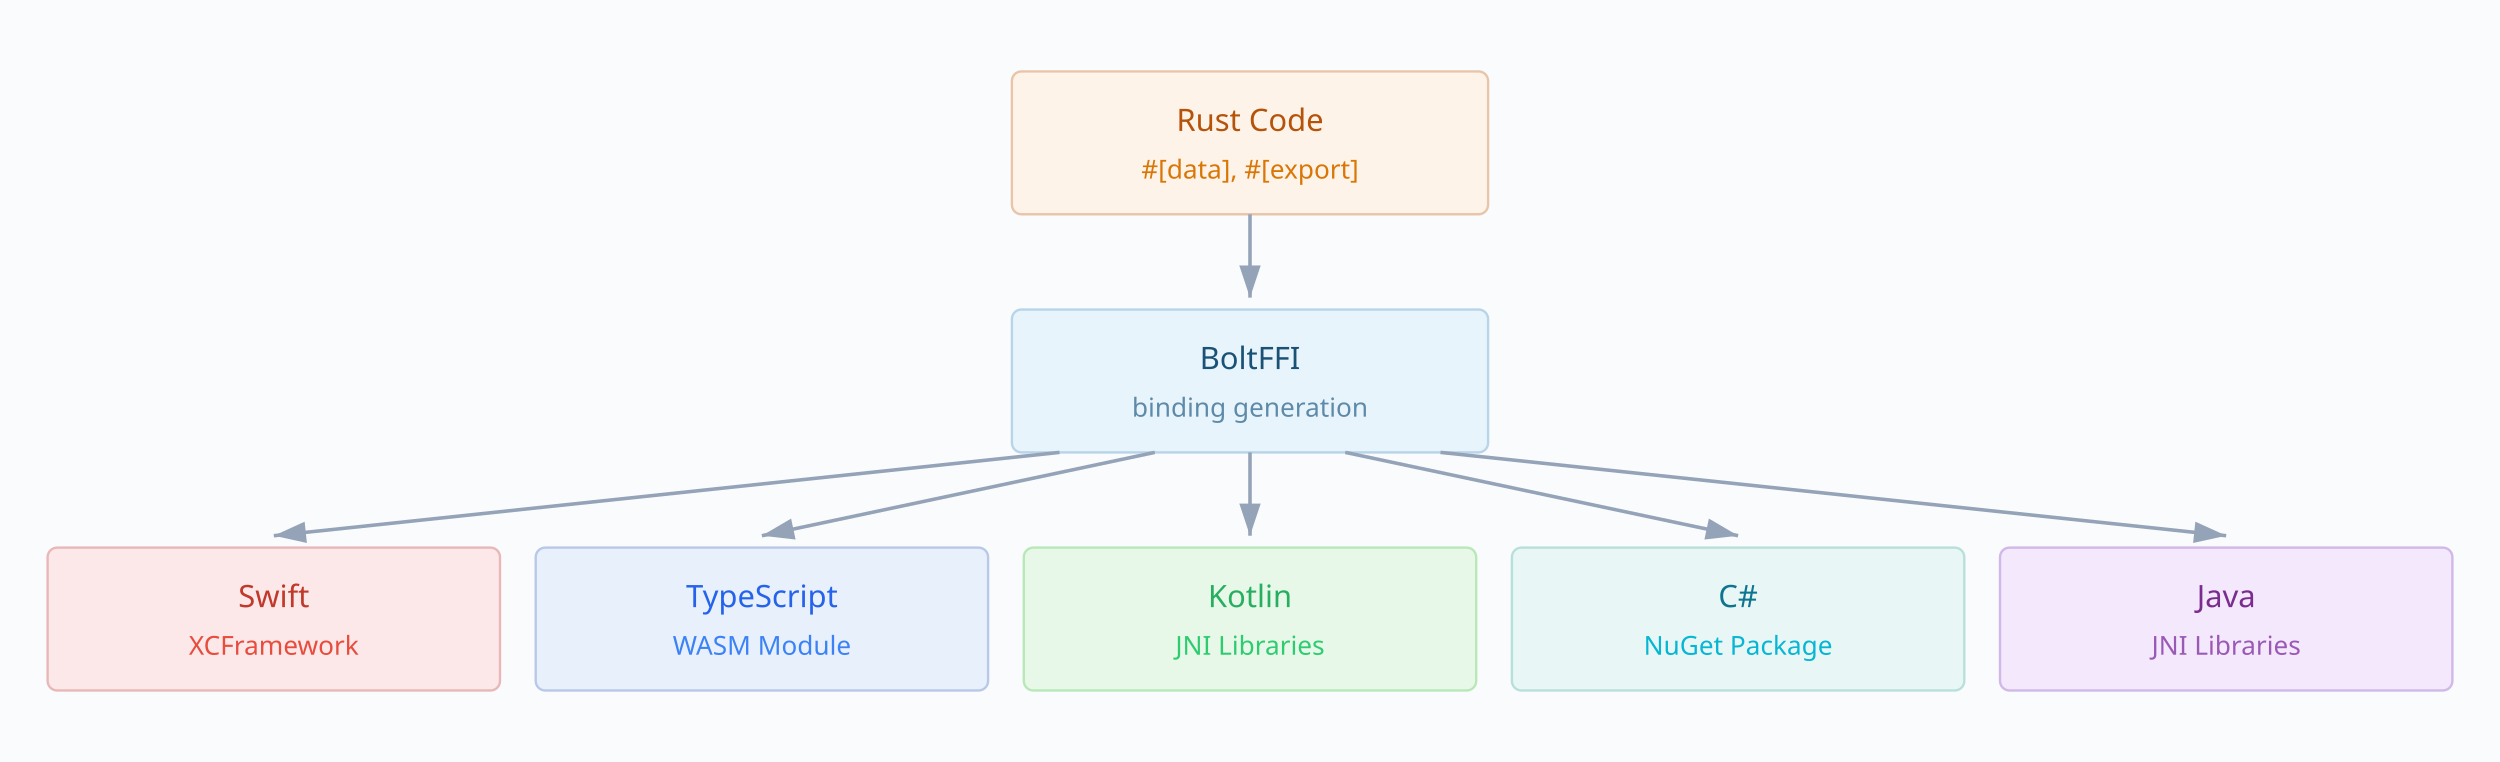
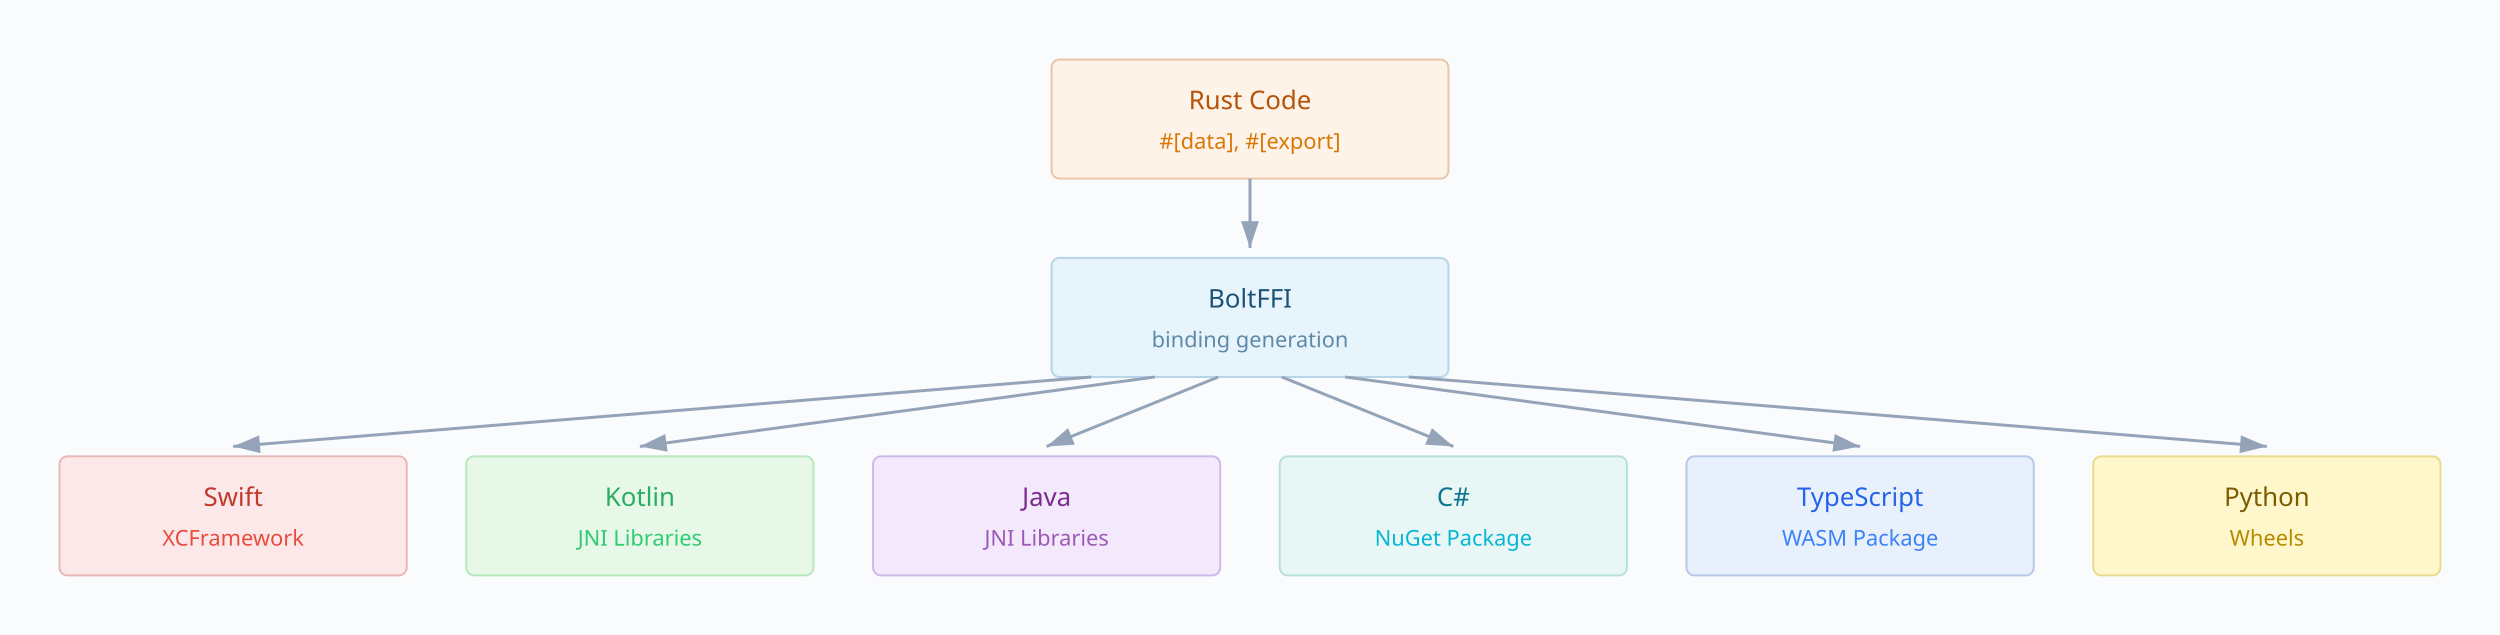
- <svg xmlns="http://www.w3.org/2000/svg" viewBox="0 0 1050 320">
-   <rect width="1050" height="320" fill="#fafbfc" />
-   <rect x="425" y="30" width="200" height="60" rx="4" fill="#fef3e8" stroke="#e8c4a8" stroke-width="1" />
-   <text x="525" y="55" text-anchor="middle" fill="#b45309" font-family="system-ui, sans-serif" font-size="13" font-weight="500">Rust Code</text>
-   <text x="525" y="75" text-anchor="middle" fill="#d97706" font-family="system-ui, sans-serif" font-size="11">#[data], #[export]</text>
-   <path d="M525 90 L525 125" stroke="#94a3b8" stroke-width="1.5" fill="none" marker-end="url(#arrow)" />
-   <rect x="425" y="130" width="200" height="60" rx="4" fill="#e8f4fc" stroke="#b8d4e8" stroke-width="1" />
-   <text x="525" y="155" text-anchor="middle" fill="#1a5276" font-family="system-ui, sans-serif" font-size="13" font-weight="500">BoltFFI</text>
-   <text x="525" y="175" text-anchor="middle" fill="#5d8aa8" font-family="system-ui, sans-serif" font-size="11">binding generation</text>
-   <path d="M445 190 L115 225" stroke="#94a3b8" stroke-width="1.5" fill="none" marker-end="url(#arrow)" />
-   <path d="M485 190 L320 225" stroke="#94a3b8" stroke-width="1.5" fill="none" marker-end="url(#arrow)" />
-   <path d="M525 190 L525 225" stroke="#94a3b8" stroke-width="1.5" fill="none" marker-end="url(#arrow)" />
-   <path d="M565 190 L730 225" stroke="#94a3b8" stroke-width="1.5" fill="none" marker-end="url(#arrow)" />
-   <path d="M605 190 L935 225" stroke="#94a3b8" stroke-width="1.5" fill="none" marker-end="url(#arrow)" />
-   <rect x="20" y="230" width="190" height="60" rx="4" fill="#fce8e8" stroke="#e8b8b8" stroke-width="1" />
-   <text x="115" y="255" text-anchor="middle" fill="#c0392b" font-family="system-ui, sans-serif" font-size="13" font-weight="500">Swift</text>
-   <text x="115" y="275" text-anchor="middle" fill="#e74c3c" font-family="system-ui, sans-serif" font-size="11">XCFramework</text>
-   <rect x="225" y="230" width="190" height="60" rx="4" fill="#e8f0fc" stroke="#b8c8e8" stroke-width="1" />
-   <text x="320" y="255" text-anchor="middle" fill="#2563eb" font-family="system-ui, sans-serif" font-size="13" font-weight="500">TypeScript</text>
-   <text x="320" y="275" text-anchor="middle" fill="#3b82f6" font-family="system-ui, sans-serif" font-size="11">WASM Module</text>
-   <rect x="430" y="230" width="190" height="60" rx="4" fill="#e8f8e8" stroke="#b8e8b8" stroke-width="1" />
-   <text x="525" y="255" text-anchor="middle" fill="#27ae60" font-family="system-ui, sans-serif" font-size="13" font-weight="500">Kotlin</text>
-   <text x="525" y="275" text-anchor="middle" fill="#2ecc71" font-family="system-ui, sans-serif" font-size="11">JNI Libraries</text>
-   <rect x="635" y="230" width="190" height="60" rx="4" fill="#e8f7f5" stroke="#b8e0db" stroke-width="1" />
-   <text x="730" y="255" text-anchor="middle" fill="#0e7490" font-family="system-ui, sans-serif" font-size="13" font-weight="500">C#</text>
-   <text x="730" y="275" text-anchor="middle" fill="#06b6d4" font-family="system-ui, sans-serif" font-size="11">NuGet Package</text>
-   <rect x="840" y="230" width="190" height="60" rx="4" fill="#f3e8fc" stroke="#d0b8e8" stroke-width="1" />
-   <text x="935" y="255" text-anchor="middle" fill="#7b2d8e" font-family="system-ui, sans-serif" font-size="13" font-weight="500">Java</text>
-   <text x="935" y="275" text-anchor="middle" fill="#9b59b6" font-family="system-ui, sans-serif" font-size="11">JNI Libraries</text>
+ <svg xmlns="http://www.w3.org/2000/svg" viewBox="0 0 1260 320">
+   <rect width="1260" height="320" fill="#fafbfc" />
+   <rect x="530" y="30" width="200" height="60" rx="4" fill="#fef3e8" stroke="#e8c4a8" stroke-width="1" />
+   <text x="630" y="55" text-anchor="middle" fill="#b45309" font-family="system-ui, sans-serif" font-size="13" font-weight="500">Rust Code</text>
+   <text x="630" y="75" text-anchor="middle" fill="#d97706" font-family="system-ui, sans-serif" font-size="11">#[data], #[export]</text>
+   <path d="M630 90 L630 125" stroke="#94a3b8" stroke-width="1.5" fill="none" marker-end="url(#arrow)" />
+   <rect x="530" y="130" width="200" height="60" rx="4" fill="#e8f4fc" stroke="#b8d4e8" stroke-width="1" />
+   <text x="630" y="155" text-anchor="middle" fill="#1a5276" font-family="system-ui, sans-serif" font-size="13" font-weight="500">BoltFFI</text>
+   <text x="630" y="175" text-anchor="middle" fill="#5d8aa8" font-family="system-ui, sans-serif" font-size="11">binding generation</text>
+   <path d="M550 190 L117.5 225" stroke="#94a3b8" stroke-width="1.5" fill="none" marker-end="url(#arrow)" />
+   <path d="M582 190 L322.5 225" stroke="#94a3b8" stroke-width="1.5" fill="none" marker-end="url(#arrow)" />
+   <path d="M614 190 L527.5 225" stroke="#94a3b8" stroke-width="1.5" fill="none" marker-end="url(#arrow)" />
+   <path d="M646 190 L732.5 225" stroke="#94a3b8" stroke-width="1.5" fill="none" marker-end="url(#arrow)" />
+   <path d="M678 190 L937.5 225" stroke="#94a3b8" stroke-width="1.5" fill="none" marker-end="url(#arrow)" />
+   <path d="M710 190 L1142.5 225" stroke="#94a3b8" stroke-width="1.5" fill="none" marker-end="url(#arrow)" />
+   <rect x="30" y="230" width="175" height="60" rx="4" fill="#fce8e8" stroke="#e8b8b8" stroke-width="1" />
+   <text x="117.5" y="255" text-anchor="middle" fill="#c0392b" font-family="system-ui, sans-serif" font-size="13" font-weight="500">Swift</text>
+   <text x="117.5" y="275" text-anchor="middle" fill="#e74c3c" font-family="system-ui, sans-serif" font-size="11">XCFramework</text>
+   <rect x="235" y="230" width="175" height="60" rx="4" fill="#e8f8e8" stroke="#b8e8b8" stroke-width="1" />
+   <text x="322.5" y="255" text-anchor="middle" fill="#27ae60" font-family="system-ui, sans-serif" font-size="13" font-weight="500">Kotlin</text>
+   <text x="322.5" y="275" text-anchor="middle" fill="#2ecc71" font-family="system-ui, sans-serif" font-size="11">JNI Libraries</text>
+   <rect x="440" y="230" width="175" height="60" rx="4" fill="#f3e8fc" stroke="#d0b8e8" stroke-width="1" />
+   <text x="527.5" y="255" text-anchor="middle" fill="#7b2d8e" font-family="system-ui, sans-serif" font-size="13" font-weight="500">Java</text>
+   <text x="527.5" y="275" text-anchor="middle" fill="#9b59b6" font-family="system-ui, sans-serif" font-size="11">JNI Libraries</text>
+   <rect x="645" y="230" width="175" height="60" rx="4" fill="#e8f7f5" stroke="#b8e0db" stroke-width="1" />
+   <text x="732.5" y="255" text-anchor="middle" fill="#0e7490" font-family="system-ui, sans-serif" font-size="13" font-weight="500">C#</text>
+   <text x="732.5" y="275" text-anchor="middle" fill="#06b6d4" font-family="system-ui, sans-serif" font-size="11">NuGet Package</text>
+   <rect x="850" y="230" width="175" height="60" rx="4" fill="#e8f0fc" stroke="#b8c8e8" stroke-width="1" />
+   <text x="937.5" y="255" text-anchor="middle" fill="#2563eb" font-family="system-ui, sans-serif" font-size="13" font-weight="500">TypeScript</text>
+   <text x="937.5" y="275" text-anchor="middle" fill="#3b82f6" font-family="system-ui, sans-serif" font-size="11">WASM Package</text>
+   <rect x="1055" y="230" width="175" height="60" rx="4" fill="#fff7cc" stroke="#e8dc8c" stroke-width="1" />
+   <text x="1142.5" y="255" text-anchor="middle" fill="#7c5c00" font-family="system-ui, sans-serif" font-size="13" font-weight="500">Python</text>
+   <text x="1142.5" y="275" text-anchor="middle" fill="#b58900" font-family="system-ui, sans-serif" font-size="11">Wheels</text>
  <defs>
    <marker id="arrow" markerWidth="10" markerHeight="10" refX="9" refY="3" orient="auto" markerUnits="strokeWidth">
      <path d="M0,0 L0,6 L9,3 z" fill="#94a3b8" />
    </marker>
  </defs>
</svg>
